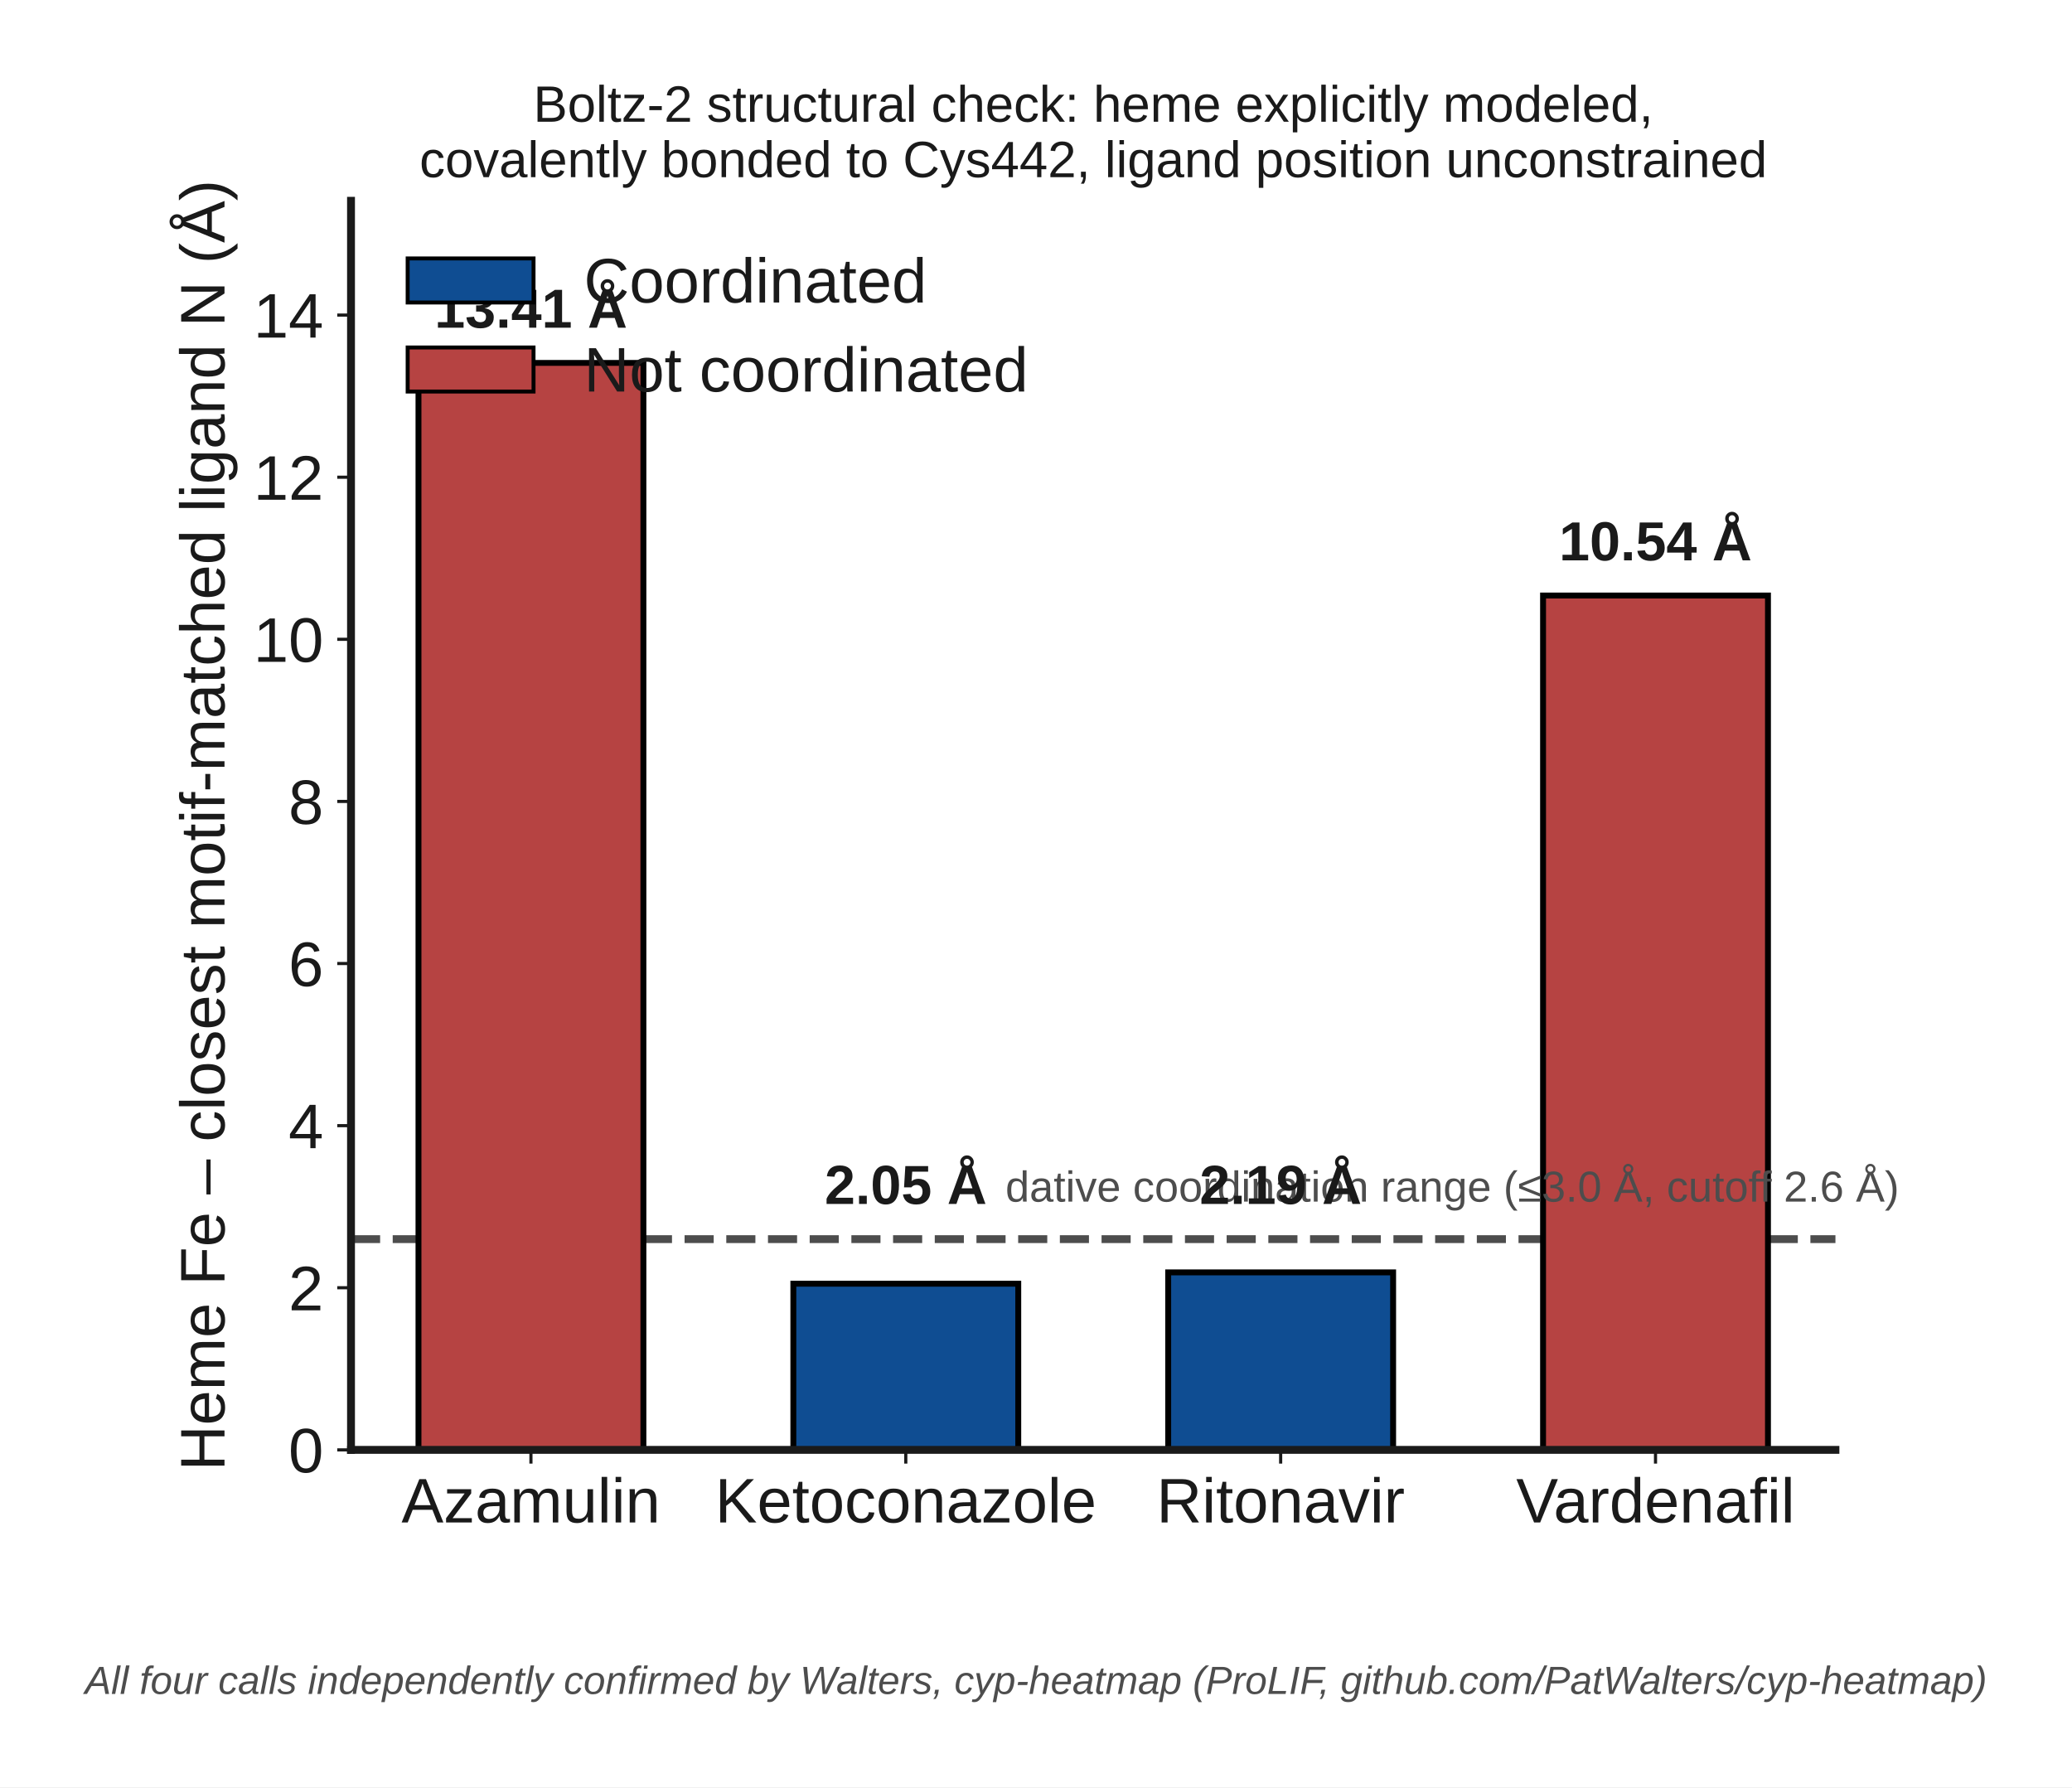
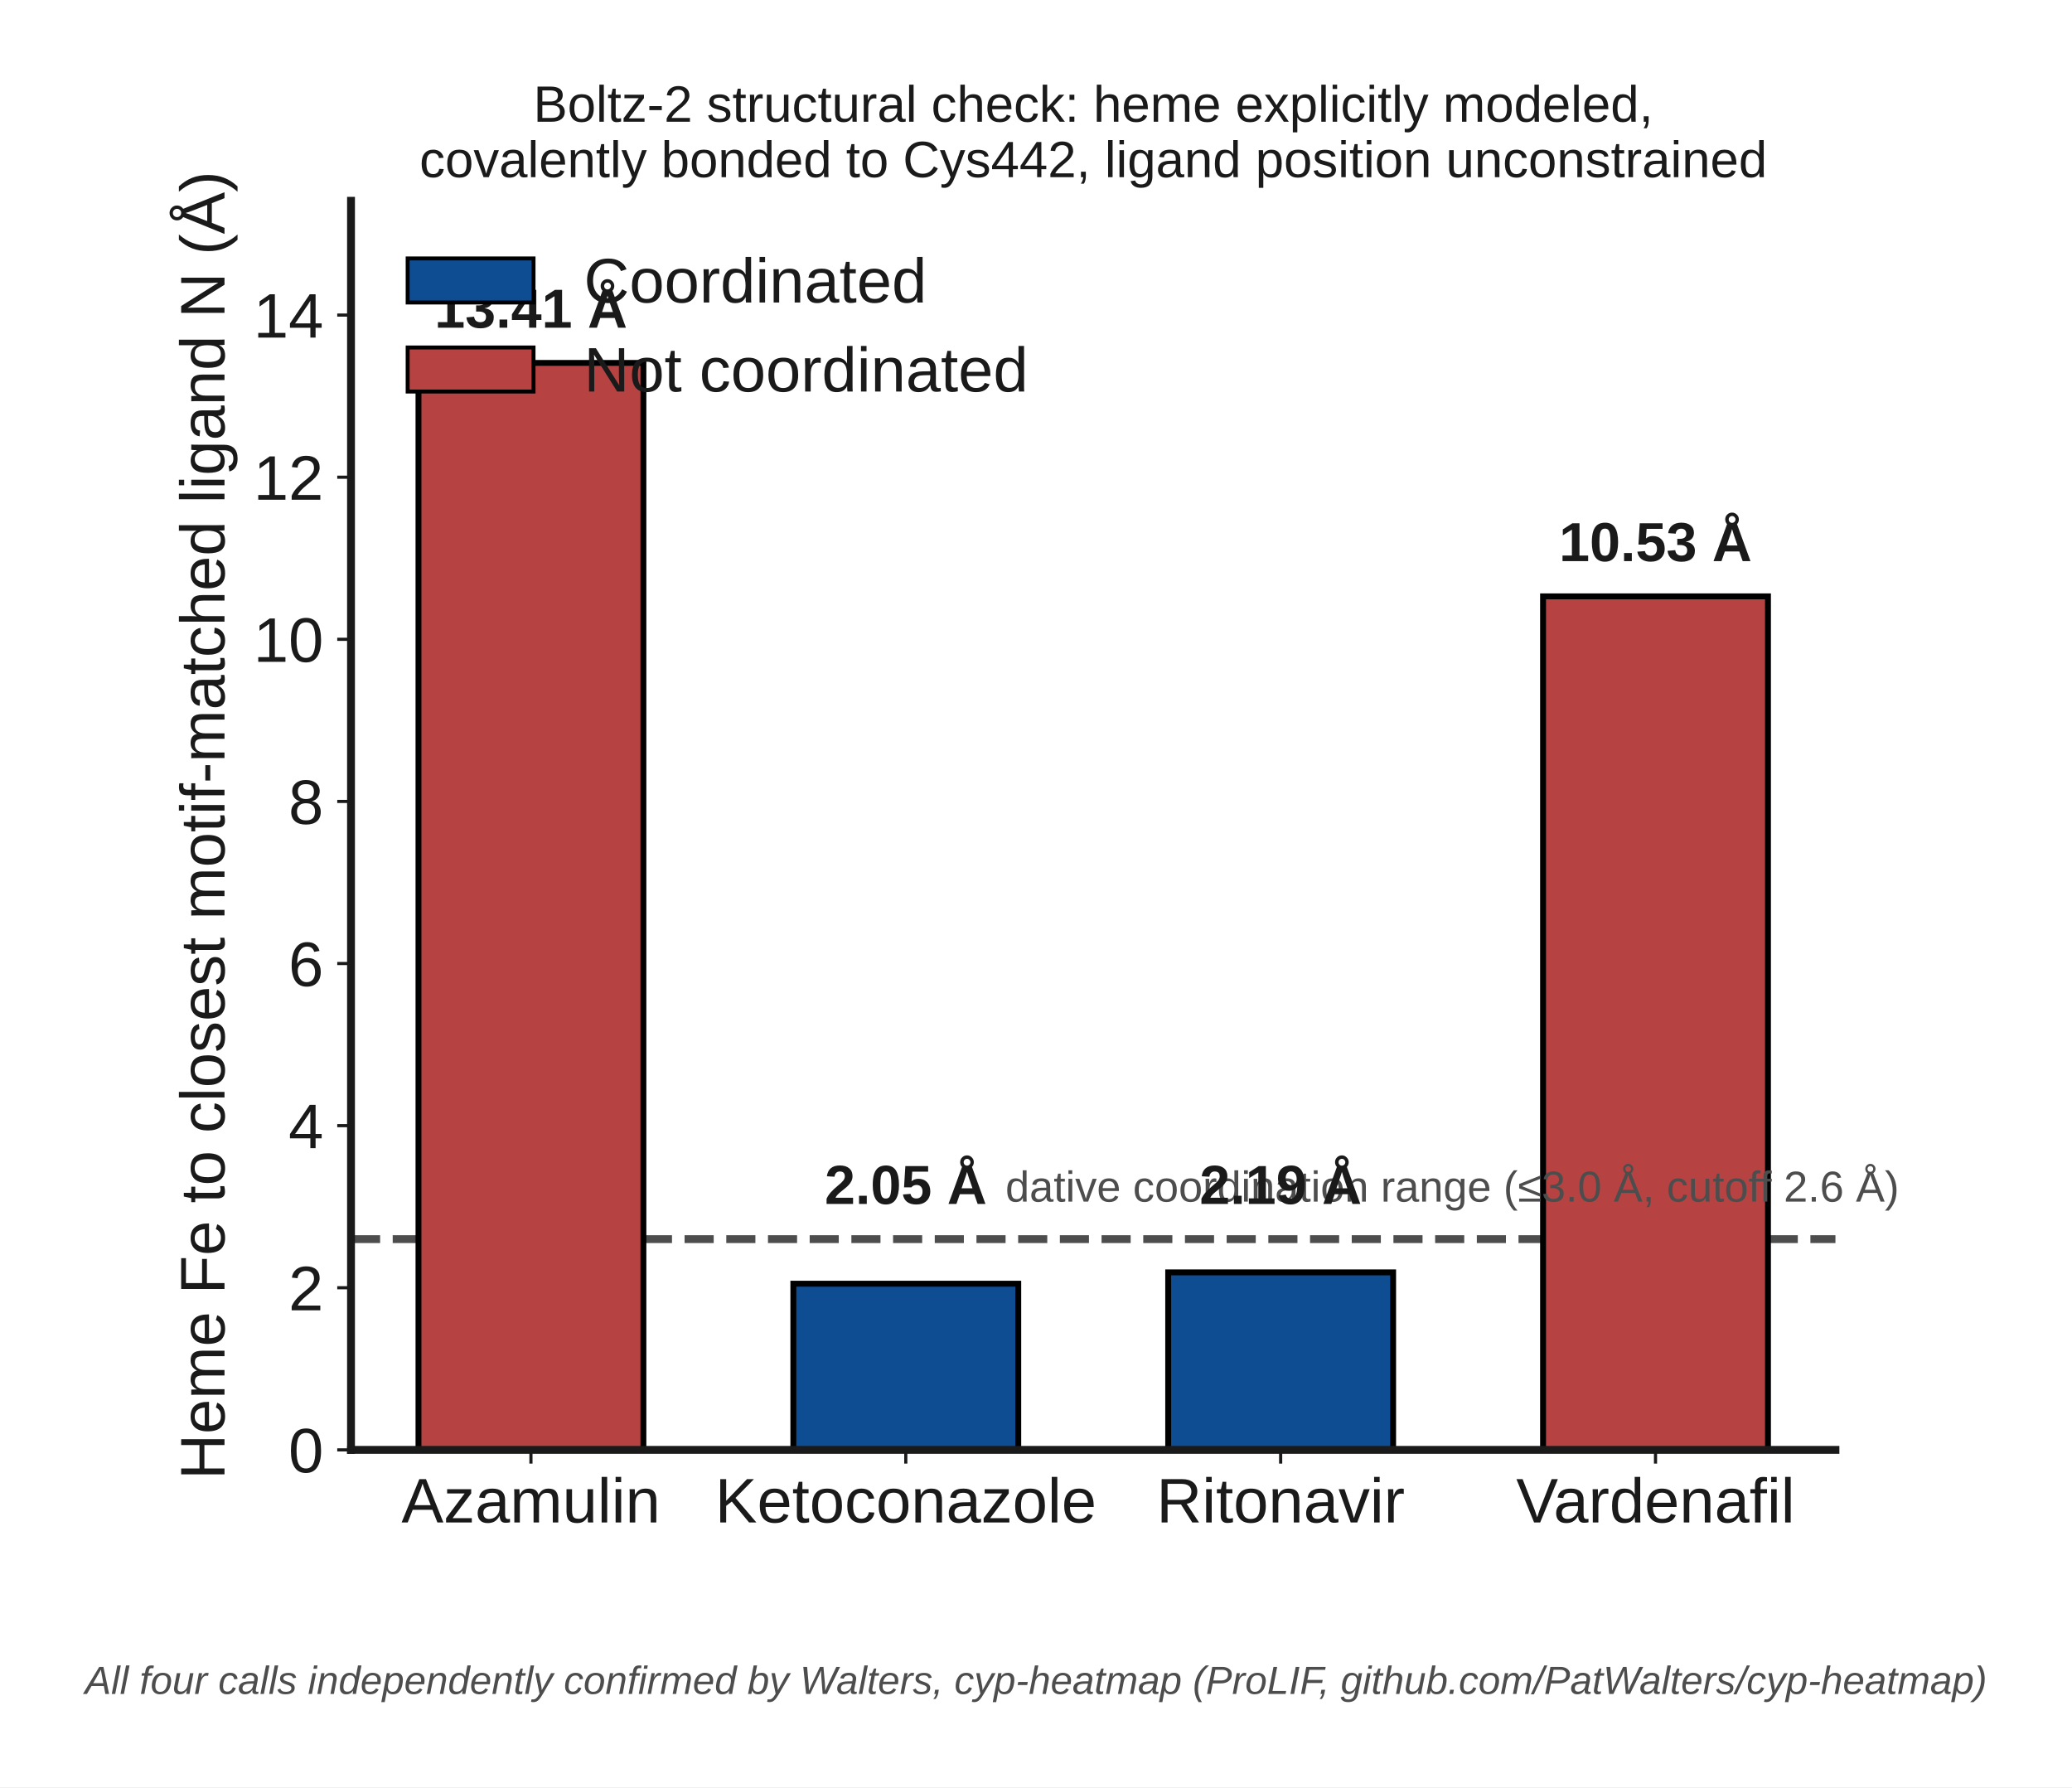
<svg xmlns="http://www.w3.org/2000/svg" xmlns:xlink="http://www.w3.org/1999/xlink" width="526.737pt" height="454.269pt" viewBox="0 0 526.737 454.269" version="1.1">
  <defs>
    <style type="text/css">*{stroke-linejoin: round; stroke-linecap: butt}</style>
  </defs>
  <g id="figure_1">
    <g id="patch_1">
      <path d="M 0 454.269  L 526.737 454.269  L 526.737 0  L 0 0  z " style="fill: #ffffff" />
    </g>
    <g id="axes_1">
      <g id="patch_2">
        <path d="M 89.233 368.524  L 466.601 368.524  L 466.601 51.036  L 89.233 51.036  z " style="fill: #ffffff" />
      </g>
      <g id="line2d_1">
-         <path d="M 89.233 314.957  L 466.601 314.957  " clip-path="url(#p053d0fc093)" style="fill: none; stroke-dasharray: 7.4,3.2; stroke-dashoffset: 0; stroke: #4d4d4d; stroke-width: 2" />
+         <path d="M 89.233 314.957  L 466.601 314.957  " clip-path="url(#pef3d054e25)" style="fill: none; stroke-dasharray: 7.4,3.2; stroke-dashoffset: 0; stroke: #4d4d4d; stroke-width: 2" />
      </g>
      <g id="patch_3">
-         <path d="M 106.386 368.524  L 163.563 368.524  L 163.563 92.242  L 106.386 92.242  z " clip-path="url(#p053d0fc093)" style="fill: #b64342; stroke: #000000; stroke-width: 1.5; stroke-linejoin: miter" />
+         <path d="M 106.386 368.524  L 163.563 368.524  L 163.563 92.242  L 106.386 92.242  z " clip-path="url(#pef3d054e25)" style="fill: #b64342; stroke: #000000; stroke-width: 1.5; stroke-linejoin: miter" />
      </g>
      <g id="patch_4">
-         <path d="M 201.681 368.524  L 258.858 368.524  L 258.858 326.289  L 201.681 326.289  z " clip-path="url(#p053d0fc093)" style="fill: #0f4d92; stroke: #000000; stroke-width: 1.5; stroke-linejoin: miter" />
+         <path d="M 201.681 368.524  L 258.858 368.524  L 258.858 326.289  L 201.681 326.289  z " clip-path="url(#pef3d054e25)" style="fill: #0f4d92; stroke: #000000; stroke-width: 1.5; stroke-linejoin: miter" />
      </g>
      <g id="patch_5">
-         <path d="M 296.976 368.524  L 354.153 368.524  L 354.153 323.404  L 296.976 323.404  z " clip-path="url(#p053d0fc093)" style="fill: #0f4d92; stroke: #000000; stroke-width: 1.5; stroke-linejoin: miter" />
+         <path d="M 296.976 368.524  L 354.153 368.524  L 354.153 323.404  L 296.976 323.404  z " clip-path="url(#pef3d054e25)" style="fill: #0f4d92; stroke: #000000; stroke-width: 1.5; stroke-linejoin: miter" />
      </g>
      <g id="patch_6">
-         <path d="M 392.27 368.524  L 449.447 368.524  L 449.447 151.371  L 392.27 151.371  z " clip-path="url(#p053d0fc093)" style="fill: #b64342; stroke: #000000; stroke-width: 1.5; stroke-linejoin: miter" />
+         <path d="M 392.27 368.524  L 449.447 368.524  L 449.447 151.577  L 392.27 151.577  z " clip-path="url(#pef3d054e25)" style="fill: #b64342; stroke: #000000; stroke-width: 1.5; stroke-linejoin: miter" />
      </g>
      <g id="matplotlib.axis_1">
        <g id="xtick_1">
          <g id="line2d_2">
            <defs>
-               <path id="m5442f971e2" d="M 0 0  L 0 3.5  " style="stroke: #1a1a1a; stroke-width: 0.8" />
+               <path id="mfc78c45753" d="M 0 0  L 0 3.5  " style="stroke: #1a1a1a; stroke-width: 0.8" />
            </defs>
            <g>
-               <use xlink:href="#m5442f971e2" x="134.974" y="368.524" style="fill: #1a1a1a; stroke: #1a1a1a; stroke-width: 0.8" />
+               <use xlink:href="#mfc78c45753" x="134.974" y="368.524" style="fill: #1a1a1a; stroke: #1a1a1a; stroke-width: 0.8" />
            </g>
          </g>
          <g id="text_1">
            <text style="font-size: 16px; font-family: 'Arial', 'Helvetica', 'DejaVu Sans', 'Bitstream Vera Sans', 'Computer Modern Sans Serif', 'Lucida Grande', 'Verdana', 'Geneva', 'Lucid', 'Avant Garde', sans-serif; text-anchor: middle; fill: #1a1a1a" x="134.974" y="386.977" transform="rotate(-0 134.9741 386.9767)">Azamulin</text>
          </g>
        </g>
        <g id="xtick_2">
          <g id="line2d_3">
            <g>
-               <use xlink:href="#m5442f971e2" x="230.269" y="368.524" style="fill: #1a1a1a; stroke: #1a1a1a; stroke-width: 0.8" />
+               <use xlink:href="#mfc78c45753" x="230.269" y="368.524" style="fill: #1a1a1a; stroke: #1a1a1a; stroke-width: 0.8" />
            </g>
          </g>
          <g id="text_2">
            <text style="font-size: 16px; font-family: 'Arial', 'Helvetica', 'DejaVu Sans', 'Bitstream Vera Sans', 'Computer Modern Sans Serif', 'Lucida Grande', 'Verdana', 'Geneva', 'Lucid', 'Avant Garde', sans-serif; text-anchor: middle; fill: #1a1a1a" x="230.269" y="386.977" transform="rotate(-0 230.2691 386.9767)">Ketoconazole</text>
          </g>
        </g>
        <g id="xtick_3">
          <g id="line2d_4">
            <g>
-               <use xlink:href="#m5442f971e2" x="325.564" y="368.524" style="fill: #1a1a1a; stroke: #1a1a1a; stroke-width: 0.8" />
+               <use xlink:href="#mfc78c45753" x="325.564" y="368.524" style="fill: #1a1a1a; stroke: #1a1a1a; stroke-width: 0.8" />
            </g>
          </g>
          <g id="text_3">
            <text style="font-size: 16px; font-family: 'Arial', 'Helvetica', 'DejaVu Sans', 'Bitstream Vera Sans', 'Computer Modern Sans Serif', 'Lucida Grande', 'Verdana', 'Geneva', 'Lucid', 'Avant Garde', sans-serif; text-anchor: middle; fill: #1a1a1a" x="325.564" y="386.977" transform="rotate(-0 325.564 386.9767)">Ritonavir</text>
          </g>
        </g>
        <g id="xtick_4">
          <g id="line2d_5">
            <g>
-               <use xlink:href="#m5442f971e2" x="420.859" y="368.524" style="fill: #1a1a1a; stroke: #1a1a1a; stroke-width: 0.8" />
+               <use xlink:href="#mfc78c45753" x="420.859" y="368.524" style="fill: #1a1a1a; stroke: #1a1a1a; stroke-width: 0.8" />
            </g>
          </g>
          <g id="text_4">
            <text style="font-size: 16px; font-family: 'Arial', 'Helvetica', 'DejaVu Sans', 'Bitstream Vera Sans', 'Computer Modern Sans Serif', 'Lucida Grande', 'Verdana', 'Geneva', 'Lucid', 'Avant Garde', sans-serif; text-anchor: middle; fill: #1a1a1a" x="420.859" y="386.977" transform="rotate(-0 420.859 386.9767)">Vardenafil</text>
          </g>
        </g>
      </g>
      <g id="matplotlib.axis_2">
        <g id="ytick_1">
          <g id="line2d_6">
            <defs>
-               <path id="me667023d26" d="M 0 0  L -3.5 0  " style="stroke: #1a1a1a; stroke-width: 0.8" />
+               <path id="mc856282bb8" d="M 0 0  L -3.5 0  " style="stroke: #1a1a1a; stroke-width: 0.8" />
            </defs>
            <g>
-               <use xlink:href="#me667023d26" x="89.233" y="368.524" style="fill: #1a1a1a; stroke: #1a1a1a; stroke-width: 0.8" />
+               <use xlink:href="#mc856282bb8" x="89.233" y="368.524" style="fill: #1a1a1a; stroke: #1a1a1a; stroke-width: 0.8" />
            </g>
          </g>
          <g id="text_5">
            <text style="font-size: 16px; font-family: 'Arial', 'Helvetica', 'DejaVu Sans', 'Bitstream Vera Sans', 'Computer Modern Sans Serif', 'Lucida Grande', 'Verdana', 'Geneva', 'Lucid', 'Avant Garde', sans-serif; text-anchor: end; fill: #1a1a1a" x="82.233" y="374.25" transform="rotate(-0 82.2325 374.2504)">0</text>
          </g>
        </g>
        <g id="ytick_2">
          <g id="line2d_7">
            <g>
-               <use xlink:href="#me667023d26" x="89.233" y="327.319" style="fill: #1a1a1a; stroke: #1a1a1a; stroke-width: 0.8" />
+               <use xlink:href="#mc856282bb8" x="89.233" y="327.319" style="fill: #1a1a1a; stroke: #1a1a1a; stroke-width: 0.8" />
            </g>
          </g>
          <g id="text_6">
            <text style="font-size: 16px; font-family: 'Arial', 'Helvetica', 'DejaVu Sans', 'Bitstream Vera Sans', 'Computer Modern Sans Serif', 'Lucida Grande', 'Verdana', 'Geneva', 'Lucid', 'Avant Garde', sans-serif; text-anchor: end; fill: #1a1a1a" x="82.233" y="333.045" transform="rotate(-0 82.2325 333.045)">2</text>
          </g>
        </g>
        <g id="ytick_3">
          <g id="line2d_8">
            <g>
-               <use xlink:href="#me667023d26" x="89.233" y="286.113" style="fill: #1a1a1a; stroke: #1a1a1a; stroke-width: 0.8" />
+               <use xlink:href="#mc856282bb8" x="89.233" y="286.113" style="fill: #1a1a1a; stroke: #1a1a1a; stroke-width: 0.8" />
            </g>
          </g>
          <g id="text_7">
            <text style="font-size: 16px; font-family: 'Arial', 'Helvetica', 'DejaVu Sans', 'Bitstream Vera Sans', 'Computer Modern Sans Serif', 'Lucida Grande', 'Verdana', 'Geneva', 'Lucid', 'Avant Garde', sans-serif; text-anchor: end; fill: #1a1a1a" x="82.233" y="291.84" transform="rotate(-0 82.2325 291.8395)">4</text>
          </g>
        </g>
        <g id="ytick_4">
          <g id="line2d_9">
            <g>
-               <use xlink:href="#me667023d26" x="89.233" y="244.908" style="fill: #1a1a1a; stroke: #1a1a1a; stroke-width: 0.8" />
+               <use xlink:href="#mc856282bb8" x="89.233" y="244.908" style="fill: #1a1a1a; stroke: #1a1a1a; stroke-width: 0.8" />
            </g>
          </g>
          <g id="text_8">
            <text style="font-size: 16px; font-family: 'Arial', 'Helvetica', 'DejaVu Sans', 'Bitstream Vera Sans', 'Computer Modern Sans Serif', 'Lucida Grande', 'Verdana', 'Geneva', 'Lucid', 'Avant Garde', sans-serif; text-anchor: end; fill: #1a1a1a" x="82.233" y="250.634" transform="rotate(-0 82.2325 250.6341)">6</text>
          </g>
        </g>
        <g id="ytick_5">
          <g id="line2d_10">
            <g>
-               <use xlink:href="#me667023d26" x="89.233" y="203.702" style="fill: #1a1a1a; stroke: #1a1a1a; stroke-width: 0.8" />
+               <use xlink:href="#mc856282bb8" x="89.233" y="203.702" style="fill: #1a1a1a; stroke: #1a1a1a; stroke-width: 0.8" />
            </g>
          </g>
          <g id="text_9">
            <text style="font-size: 16px; font-family: 'Arial', 'Helvetica', 'DejaVu Sans', 'Bitstream Vera Sans', 'Computer Modern Sans Serif', 'Lucida Grande', 'Verdana', 'Geneva', 'Lucid', 'Avant Garde', sans-serif; text-anchor: end; fill: #1a1a1a" x="82.233" y="209.429" transform="rotate(-0 82.2325 209.4286)">8</text>
          </g>
        </g>
        <g id="ytick_6">
          <g id="line2d_11">
            <g>
-               <use xlink:href="#me667023d26" x="89.233" y="162.497" style="fill: #1a1a1a; stroke: #1a1a1a; stroke-width: 0.8" />
+               <use xlink:href="#mc856282bb8" x="89.233" y="162.497" style="fill: #1a1a1a; stroke: #1a1a1a; stroke-width: 0.8" />
            </g>
          </g>
          <g id="text_10">
            <text style="font-size: 16px; font-family: 'Arial', 'Helvetica', 'DejaVu Sans', 'Bitstream Vera Sans', 'Computer Modern Sans Serif', 'Lucida Grande', 'Verdana', 'Geneva', 'Lucid', 'Avant Garde', sans-serif; text-anchor: end; fill: #1a1a1a" x="82.233" y="168.223" transform="rotate(-0 82.2325 168.2232)">10</text>
          </g>
        </g>
        <g id="ytick_7">
          <g id="line2d_12">
            <g>
-               <use xlink:href="#me667023d26" x="89.233" y="121.291" style="fill: #1a1a1a; stroke: #1a1a1a; stroke-width: 0.8" />
+               <use xlink:href="#mc856282bb8" x="89.233" y="121.291" style="fill: #1a1a1a; stroke: #1a1a1a; stroke-width: 0.8" />
            </g>
          </g>
          <g id="text_11">
            <text style="font-size: 16px; font-family: 'Arial', 'Helvetica', 'DejaVu Sans', 'Bitstream Vera Sans', 'Computer Modern Sans Serif', 'Lucida Grande', 'Verdana', 'Geneva', 'Lucid', 'Avant Garde', sans-serif; text-anchor: end; fill: #1a1a1a" x="82.233" y="127.018" transform="rotate(-0 82.2325 127.0177)">12</text>
          </g>
        </g>
        <g id="ytick_8">
          <g id="line2d_13">
            <g>
-               <use xlink:href="#me667023d26" x="89.233" y="80.086" style="fill: #1a1a1a; stroke: #1a1a1a; stroke-width: 0.8" />
+               <use xlink:href="#mc856282bb8" x="89.233" y="80.086" style="fill: #1a1a1a; stroke: #1a1a1a; stroke-width: 0.8" />
            </g>
          </g>
          <g id="text_12">
            <text style="font-size: 16px; font-family: 'Arial', 'Helvetica', 'DejaVu Sans', 'Bitstream Vera Sans', 'Computer Modern Sans Serif', 'Lucida Grande', 'Verdana', 'Geneva', 'Lucid', 'Avant Garde', sans-serif; text-anchor: end; fill: #1a1a1a" x="82.233" y="85.812" transform="rotate(-0 82.2325 85.81225)">14</text>
          </g>
        </g>
        <g id="text_13">
-           <text style="font-size: 16px; font-family: 'Arial', 'Helvetica', 'DejaVu Sans', 'Bitstream Vera Sans', 'Computer Modern Sans Serif', 'Lucida Grande', 'Verdana', 'Geneva', 'Lucid', 'Avant Garde', sans-serif; text-anchor: middle; fill: #1a1a1a" x="57.07" y="209.78" transform="rotate(-90 57.07 209.7802)">Heme Fe – closest motif-matched ligand N (Å)</text>
+           <text style="font-size: 16px; font-family: 'Arial', 'Helvetica', 'DejaVu Sans', 'Bitstream Vera Sans', 'Computer Modern Sans Serif', 'Lucida Grande', 'Verdana', 'Geneva', 'Lucid', 'Avant Garde', sans-serif; text-anchor: middle; fill: #1a1a1a" x="57.07" y="209.78" transform="rotate(-90 57.07 209.7802)">Heme Fe to closest motif-matched ligand N (Å)</text>
        </g>
      </g>
      <g id="patch_7">
        <path d="M 89.233 368.524  L 89.233 51.036  " style="fill: none; stroke: #1a1a1a; stroke-width: 2; stroke-linejoin: miter; stroke-linecap: square" />
      </g>
      <g id="patch_8">
        <path d="M 89.233 368.524  L 466.601 368.524  " style="fill: none; stroke: #1a1a1a; stroke-width: 2; stroke-linejoin: miter; stroke-linecap: square" />
      </g>
      <g id="text_14">
        <text style="font-size: 11px; font-family: 'Arial', 'Helvetica', 'DejaVu Sans', 'Bitstream Vera Sans', 'Computer Modern Sans Serif', 'Lucida Grande', 'Verdana', 'Geneva', 'Lucid', 'Avant Garde', sans-serif; text-anchor: end; fill: #4d4d4d" x="482.801" y="305.431" transform="rotate(-0 482.8007 305.431)">dative coordination range (≤3.0 Å, cutoff 2.6 Å)</text>
      </g>
      <g id="text_15">
        <text style="font-weight: 700; font-size: 14px; font-family: 'Arial', 'Helvetica', 'DejaVu Sans', 'Bitstream Vera Sans', 'Computer Modern Sans Serif', 'Lucida Grande', 'Verdana', 'Geneva', 'Lucid', 'Avant Garde', sans-serif; text-anchor: middle; fill: #1a1a1a" x="134.974" y="83.298" transform="rotate(-0 134.9741 83.29798)">13.41 Å</text>
      </g>
      <g id="text_16">
        <text style="font-weight: 700; font-size: 14px; font-family: 'Arial', 'Helvetica', 'DejaVu Sans', 'Bitstream Vera Sans', 'Computer Modern Sans Serif', 'Lucida Grande', 'Verdana', 'Geneva', 'Lucid', 'Avant Garde', sans-serif; text-anchor: middle; fill: #1a1a1a" x="230.269" y="306.013" transform="rotate(-0 230.2691 306.0134)">2.05 Å</text>
      </g>
      <g id="text_17">
        <text style="font-weight: 700; font-size: 14px; font-family: 'Arial', 'Helvetica', 'DejaVu Sans', 'Bitstream Vera Sans', 'Computer Modern Sans Serif', 'Lucida Grande', 'Verdana', 'Geneva', 'Lucid', 'Avant Garde', sans-serif; text-anchor: middle; fill: #1a1a1a" x="325.564" y="306.013" transform="rotate(-0 325.564 306.0134)">2.19 Å</text>
      </g>
      <g id="text_18">
-         <text style="font-weight: 700; font-size: 14px; font-family: 'Arial', 'Helvetica', 'DejaVu Sans', 'Bitstream Vera Sans', 'Computer Modern Sans Serif', 'Lucida Grande', 'Verdana', 'Geneva', 'Lucid', 'Avant Garde', sans-serif; text-anchor: middle; fill: #1a1a1a" x="420.859" y="142.428" transform="rotate(-0 420.859 142.4278)">10.54 Å</text>
+         <text style="font-weight: 700; font-size: 14px; font-family: 'Arial', 'Helvetica', 'DejaVu Sans', 'Bitstream Vera Sans', 'Computer Modern Sans Serif', 'Lucida Grande', 'Verdana', 'Geneva', 'Lucid', 'Avant Garde', sans-serif; text-anchor: middle; fill: #1a1a1a" x="420.859" y="142.634" transform="rotate(-0 420.859 142.6338)">10.53 Å</text>
      </g>
      <g id="text_19">
        <text style="font-size: 13px; font-family: 'Arial', 'Helvetica', 'DejaVu Sans', 'Bitstream Vera Sans', 'Computer Modern Sans Serif', 'Lucida Grande', 'Verdana', 'Geneva', 'Lucid', 'Avant Garde', sans-serif; fill: #1a1a1a" transform="translate(135.5879 30.94375)">Boltz-2 structural check: heme explicitly modeled,</text>
        <text style="font-size: 13px; font-family: 'Arial', 'Helvetica', 'DejaVu Sans', 'Bitstream Vera Sans', 'Computer Modern Sans Serif', 'Lucida Grande', 'Verdana', 'Geneva', 'Lucid', 'Avant Garde', sans-serif; fill: #1a1a1a" transform="translate(106.6466 45.03616)">covalently bonded to Cys442, ligand position unconstrained</text>
      </g>
      <g id="legend_1">
        <g id="patch_9">
          <path d="M 103.632 76.889  L 135.632 76.889  L 135.632 65.689  L 103.632 65.689  z " style="fill: #0f4d92; stroke: #000000; stroke-linejoin: miter" />
        </g>
        <g id="text_20">
          <text style="font-size: 16px; font-family: 'Arial', 'Helvetica', 'DejaVu Sans', 'Bitstream Vera Sans', 'Computer Modern Sans Serif', 'Lucida Grande', 'Verdana', 'Geneva', 'Lucid', 'Avant Garde', sans-serif; text-anchor: start; fill: #1a1a1a" x="148.433" y="76.889" transform="rotate(-0 148.4325 76.88866)">Coordinated</text>
        </g>
        <g id="patch_10">
          <path d="M 103.632 99.521  L 135.632 99.521  L 135.632 88.321  L 103.632 88.321  z " style="fill: #b64342; stroke: #000000; stroke-linejoin: miter" />
        </g>
        <g id="text_21">
          <text style="font-size: 16px; font-family: 'Arial', 'Helvetica', 'DejaVu Sans', 'Bitstream Vera Sans', 'Computer Modern Sans Serif', 'Lucida Grande', 'Verdana', 'Geneva', 'Lucid', 'Avant Garde', sans-serif; text-anchor: start; fill: #1a1a1a" x="148.433" y="99.521" transform="rotate(-0 148.4325 99.52116)">Not coordinated</text>
        </g>
      </g>
    </g>
    <g id="text_22">
      <text style="font-style: italic; font-size: 10px; font-family: 'Arial', 'Helvetica', 'DejaVu Sans', 'Bitstream Vera Sans', 'Computer Modern Sans Serif', 'Lucida Grande', 'Verdana', 'Geneva', 'Lucid', 'Avant Garde', sans-serif; text-anchor: middle; fill: #4d4d4d" x="263.369" y="430.564" transform="rotate(-0 263.3687 430.5642)">All four calls independently confirmed by Walters, cyp-heatmap (ProLIF, github.com/PatWalters/cyp-heatmap)</text>
    </g>
  </g>
  <defs>
-     <clipPath id="p053d0fc093">
+     <clipPath id="pef3d054e25">
      <rect x="89.233" y="51.036" width="377.368" height="317.488" />
    </clipPath>
  </defs>
</svg>
